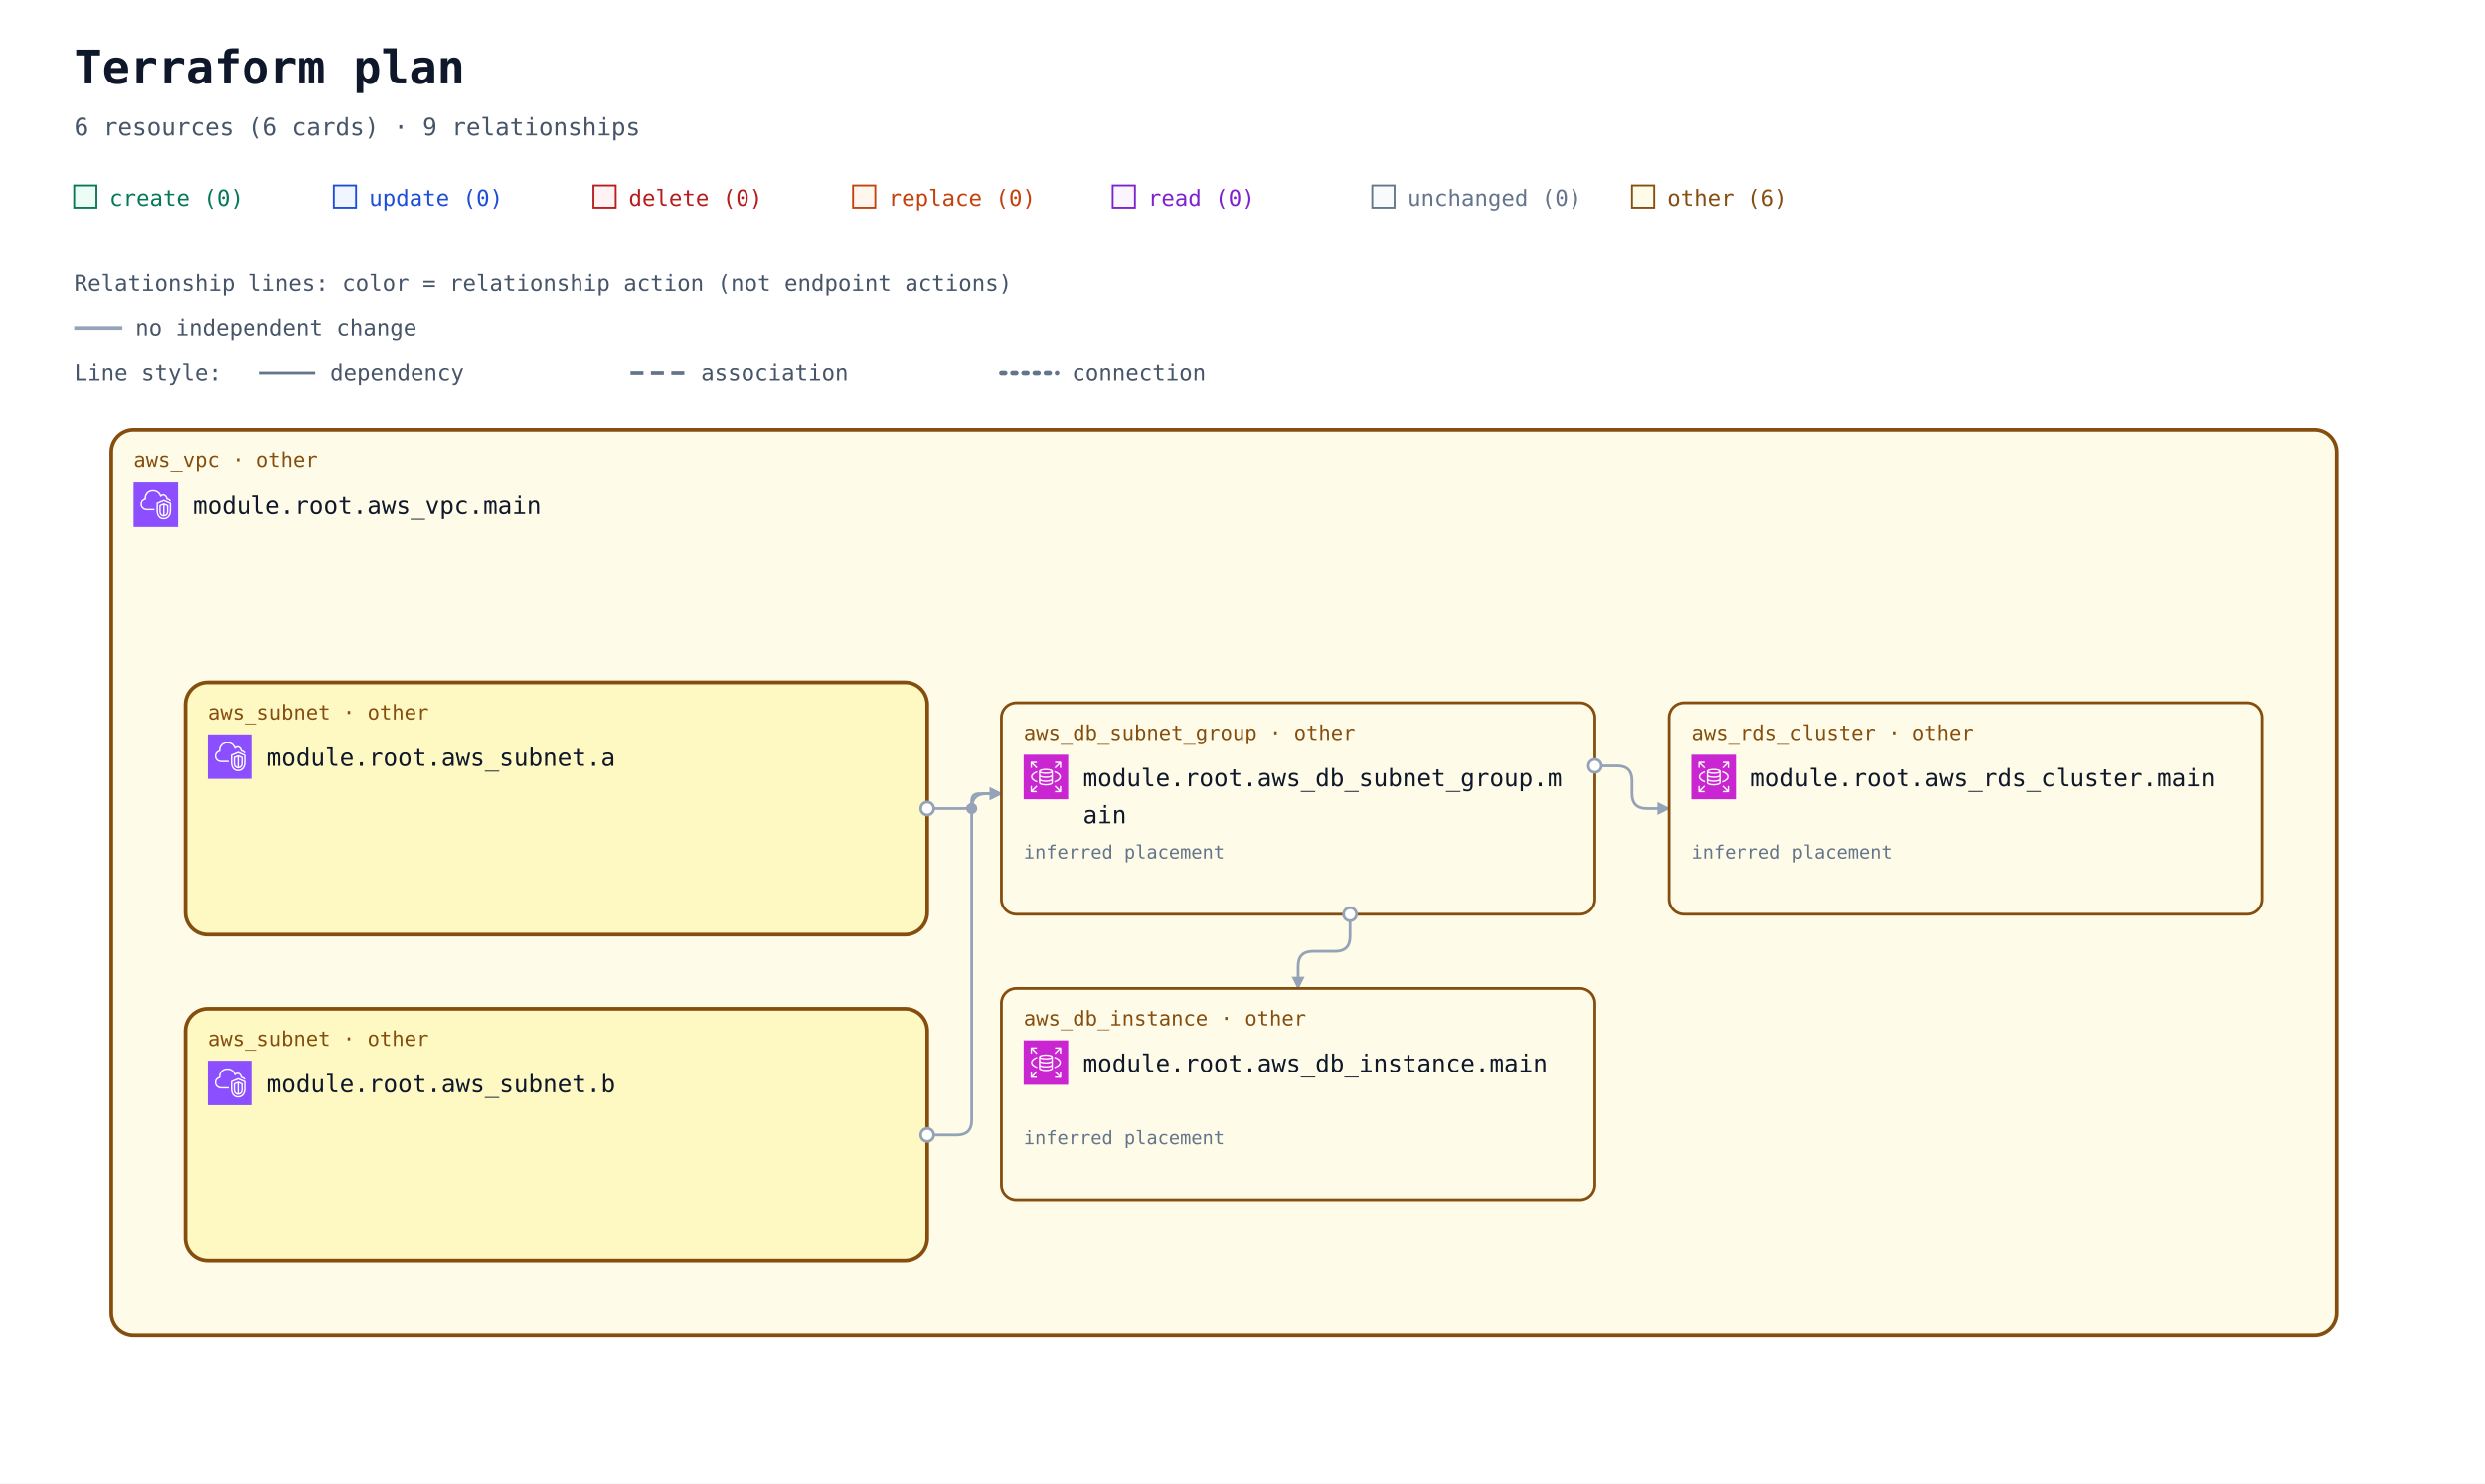
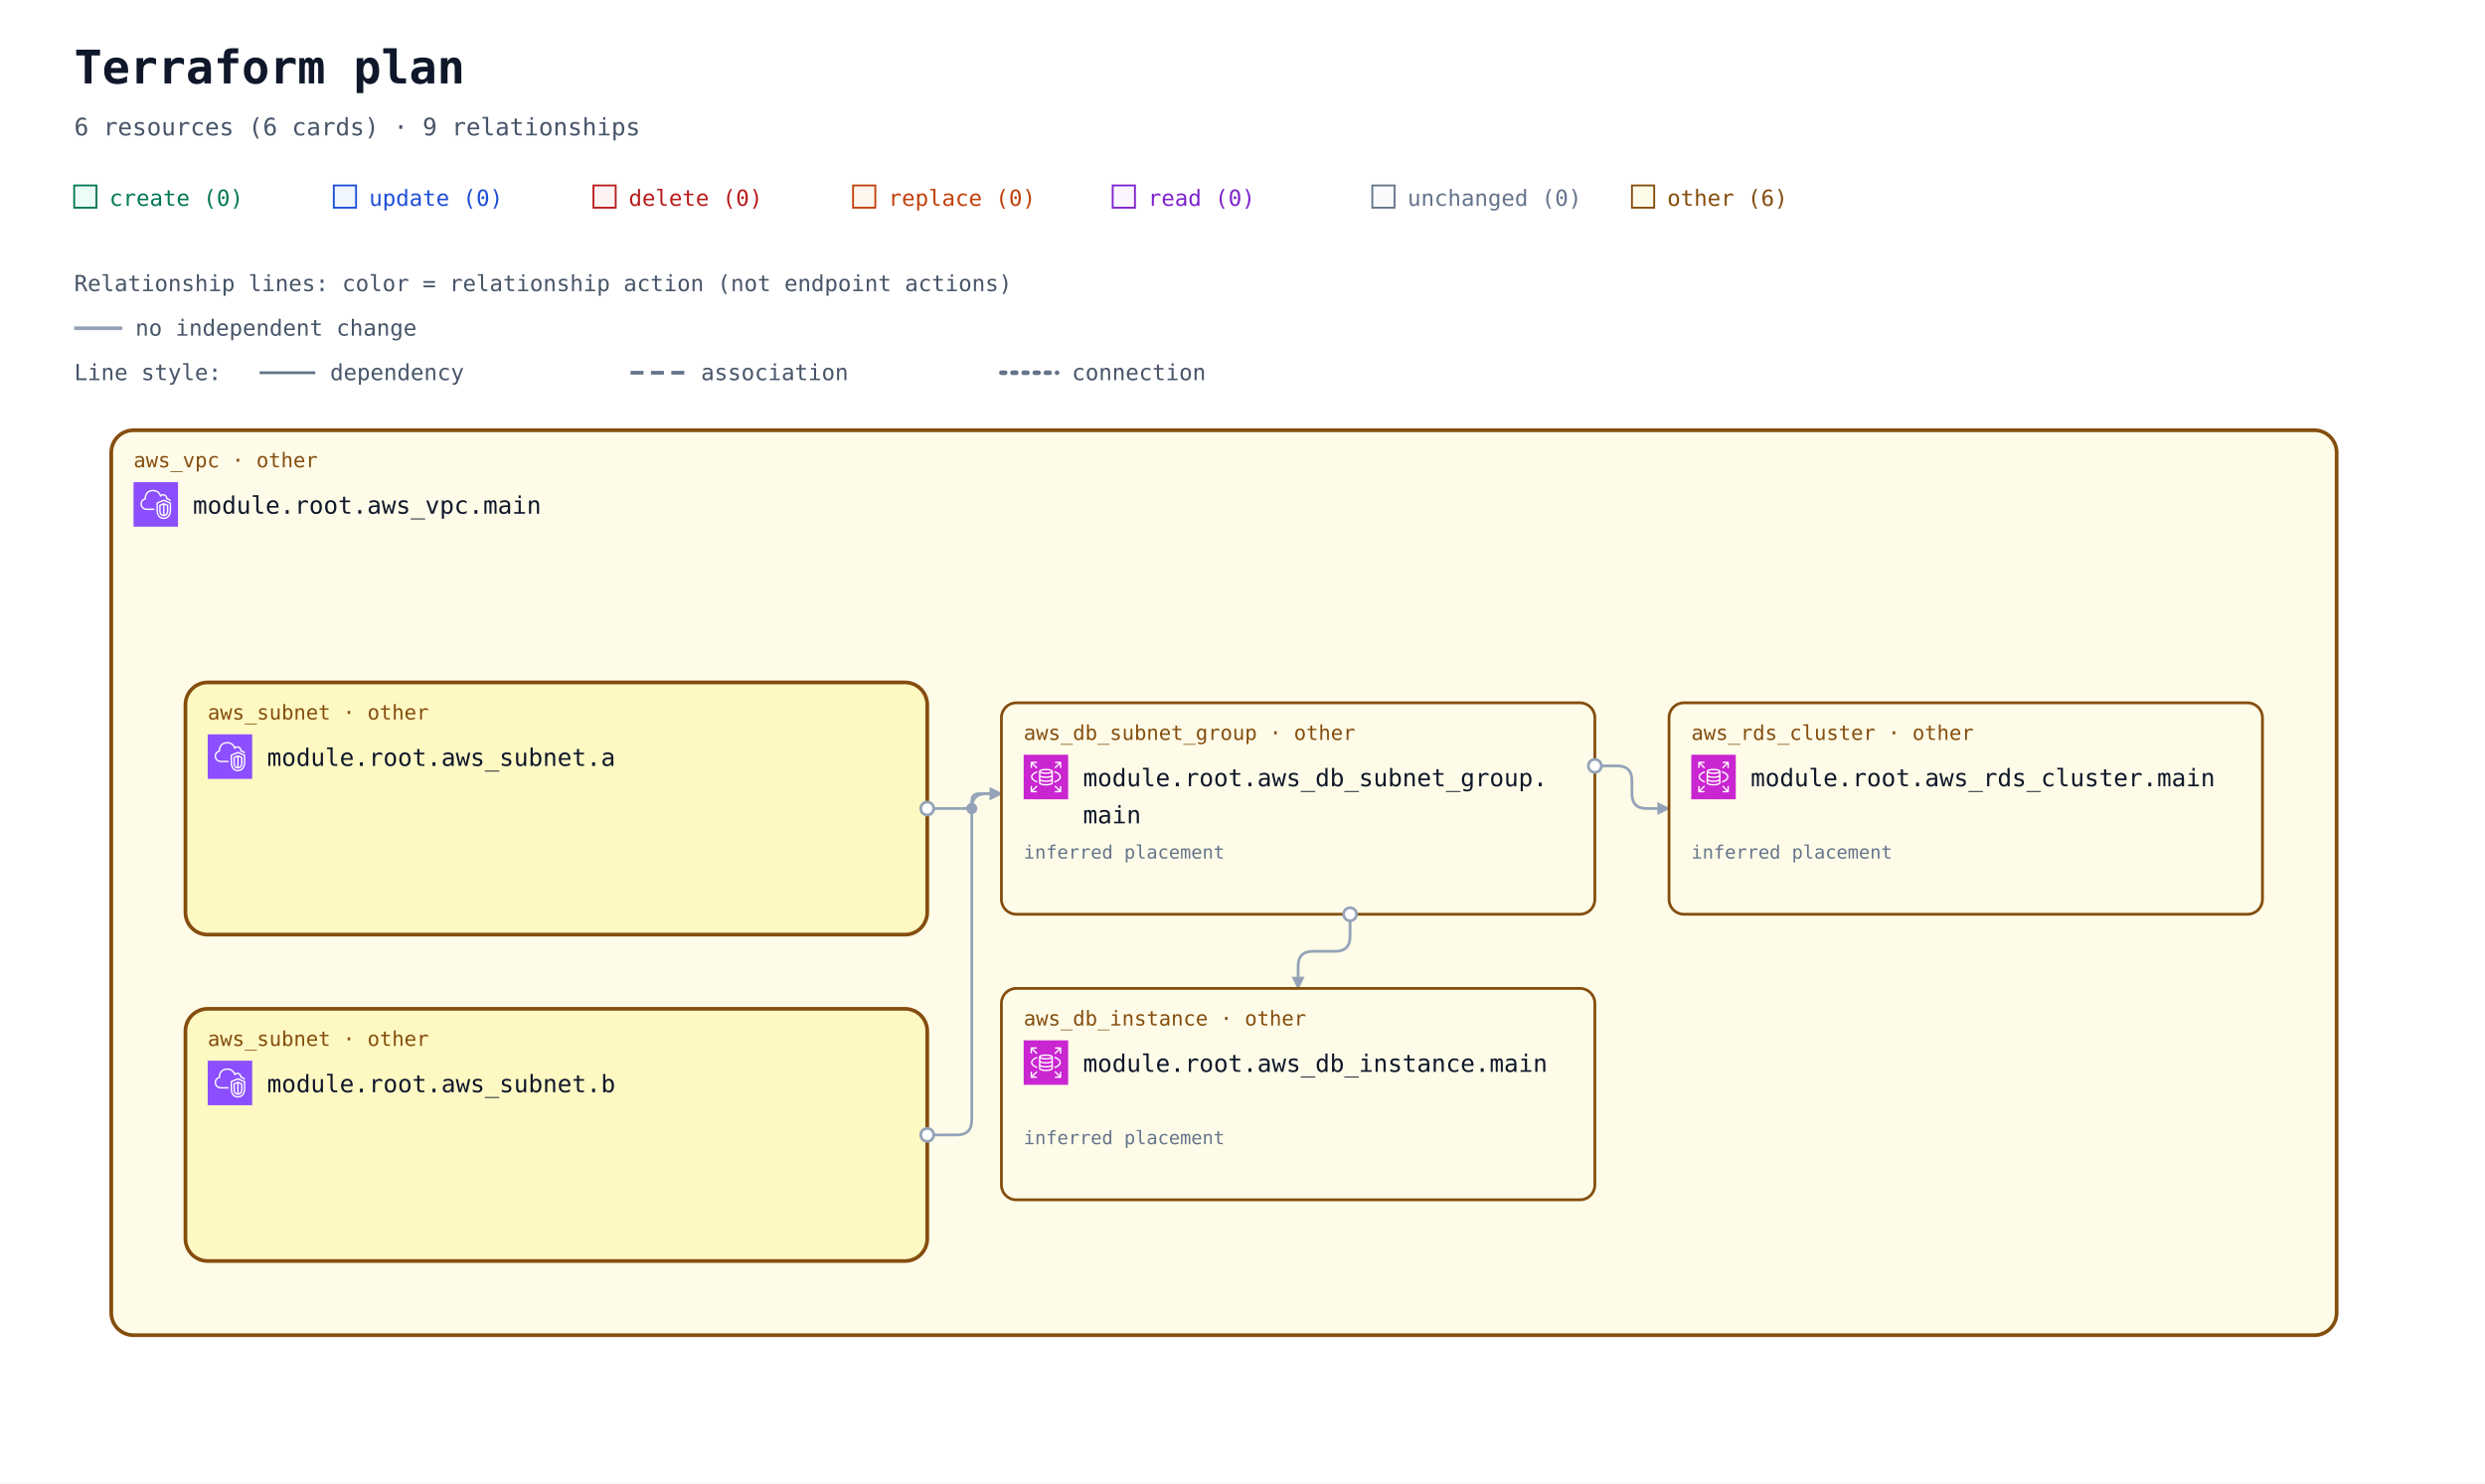
<svg xmlns="http://www.w3.org/2000/svg" width="1340" height="800" viewBox="0 0 1340 800" role="img" aria-labelledby="title description">
  <defs>
    <marker id="arrow" viewBox="0 0 10 10" refX="9" refY="5" markerWidth="7" markerHeight="7" markerUnits="userSpaceOnUse" orient="auto-start-reverse">
      <path d="M 0 0 L 10 5 L 0 10 z" fill="#94a3b8" />
    </marker>
    <symbol id="planorama-icon-aws-rds" viewBox="0 0 64 64">
      <g>
        <g id="planorama-icon-aws-rds-local-49636f6e2d4172636869746563747572652f34382f417263685f416d617a6f6e2d5244535f3438" stroke="none" stroke-width="1" fill="none" fill-rule="evenodd">
          <g id="planorama-icon-aws-rds-local-49636f6e2d4172636869746563747572652d42472f34382f4461746162617365" fill="#C925D1">
            <rect id="planorama-icon-aws-rds-local-52656374616e676c65" x="0" y="0" width="64" height="64" />
          </g>
          <path d="M54,11 L54,19 L52,19 L52,13.414 L45.707,19.707 L44.293,18.293 L50.586,12 L45.125,12 L45.125,10 L53,10 C53.553,10 54,10.448 54,11 L54,11 Z M12,18.875 L10,18.875 L10,11 C10,10.448 10.447,10 11,10 L19,10 L19,12 L13.414,12 L19.707,18.293 L18.293,19.707 L12,13.414 L12,18.875 Z M19.707,45.707 L13.414,52 L18.875,52 L18.875,54 L11,54 C10.447,54 10,53.552 10,53 L10,45 L12,45 L12,50.586 L18.293,44.293 L19.707,45.707 Z M51.5,31.781 C51.5,29.352 48.634,26.932 43.833,25.307 L44.474,23.413 C50.21,25.354 53.5,28.404 53.5,31.781 C53.5,35.158 50.21,38.208 44.474,40.15 L43.833,38.255 C48.634,36.631 51.5,34.21 51.5,31.781 L51.5,31.781 Z M12.543,31.781 C12.543,34.105 15.224,36.46 19.715,38.081 L19.035,39.961 C13.639,38.014 10.543,35.033 10.543,31.781 C10.543,28.53 13.639,25.548 19.035,23.601 L19.715,25.482 C15.224,27.103 12.543,29.458 12.543,31.781 L12.543,31.781 Z M52,45.125 L54,45.125 L54,53 C54,53.552 53.553,54 53,54 L45,54 L45,52 L50.586,52 L44.293,45.707 L45.707,44.293 L52,50.586 L52,45.125 Z M32.022,31.402 C26.999,31.402 24.126,30.059 24,29.483 L24,26.257 C26.159,27.266 29.609,27.593 32,27.593 C34.391,27.593 37.841,27.266 40,26.257 L40,29.483 C39.894,30.057 37.051,31.402 32.022,31.402 L32.022,31.402 Z M32.022,37.13 C26.999,37.13 24.126,35.786 24,35.21 L24,31.956 C25.953,32.937 29.055,33.402 32.022,33.402 C34.973,33.402 38.055,32.938 40,31.96 L40,35.21 C39.894,35.785 37.052,37.13 32.022,37.13 L32.022,37.13 Z M32,42.268 C26.95,42.268 24.104,40.917 24,40.346 L24,37.683 C25.953,38.665 29.055,39.13 32.022,39.13 C34.973,39.13 38.055,38.666 40,37.687 L40,40.342 C39.896,40.917 37.05,42.268 32,42.268 L32,42.268 Z M32,22.193 C36.971,22.193 39.642,23.37 39.982,23.894 C39.642,24.417 36.971,25.593 32,25.593 C26.909,25.593 24.233,24.361 24,23.949 L24,23.93 C24.233,23.426 26.909,22.193 32,22.193 L32,22.193 Z M32,20.193 C28.286,20.193 22,20.973 22,23.894 L22,40.346 C22,43.041 27.184,44.268 32,44.268 C36.816,44.268 42,43.041 42,40.346 L42,23.894 C42,20.973 35.714,20.193 32,20.193 L32,20.193 Z" id="planorama-icon-aws-rds-local-416d617a6f6e2d5244535f49636f6e5f34385f5371756964" fill="#FFFFFF" />
        </g>
      </g>
    </symbol>
    <symbol id="planorama-icon-aws-vpc" viewBox="0 0 64 64">
      <g>
        <g id="planorama-icon-aws-vpc-local-49636f6e2d4172636869746563747572652f34382f417263685f416d617a6f6e2d5669727475616c2d507269766174652d436c6f75645f3438" stroke="none" stroke-width="1" fill="none" fill-rule="evenodd">
          <g id="planorama-icon-aws-vpc-local-49636f6e2d4172636869746563747572652d42472f34382f4e6574776f726b696e672d436f6e74656e742d44656c6976657279" fill="#8C4FFF">
            <rect id="planorama-icon-aws-vpc-local-52656374616e676c65" x="0" y="0" width="64" height="64" />
          </g>
          <path d="M48,33.977 L44.499,32.508 L44.499,46.878 C47.906,46.147 47.998,42.181 48,41.995 L48,33.977 Z M42.499,46.923 L42.499,32.508 L39,33.977 L39,42.004 C39.008,42.466 39.183,46.339 42.499,46.923 L42.499,46.923 Z M43.112,30.082 C43.358,29.977 43.638,29.978 43.886,30.081 L49.387,32.39 C49.759,32.546 50,32.909 50,33.312 L50,42.004 C49.978,44.431 48.562,49.004 43.37,49.004 C38.393,49.004 37.026,44.432 37,42.015 L37,33.312 C37,32.909 37.241,32.546 37.613,32.39 L43.112,30.082 Z M52,30.792 L43.492,27.092 L35,30.668 L35,41.025 C34.999,41.09 34.963,46.009 37.807,48.894 C39.187,50.294 41.059,51.004 43.37,51.004 C51.808,51.004 51.996,41.425 52,41.018 L52,30.792 Z M54,30.136 L54,41.025 C53.973,45.173 51.716,53.004 43.37,53.004 C40.498,53.004 38.145,52.09 36.373,50.288 C32.941,46.797 32.996,41.243 33,41.008 L33,30.004 C33,29.602 33.241,29.238 33.612,29.082 L43.111,25.082 C43.363,24.976 43.647,24.978 43.897,25.087 L53.398,29.219 C53.764,29.378 54,29.738 54,30.136 L54,30.136 Z M19,38.004 L30,38.004 L30,40.004 L19,40.004 C14.216,40.004 10.271,36.483 10.02,31.988 C10.002,31.813 10,31.599 10,31.385 C10,26.086 13.654,24.038 15.919,23.278 C15.902,23.063 15.891,22.843 15.891,22.626 C15.891,18.039 18.658,13.701 22.621,12.079 C27.58,10.049 33.235,10.937 36.695,14.285 C37.718,15.282 38.604,16.596 39.343,18.206 C40.299,17.422 41.392,17.004 42.523,17.004 C45.234,17.004 48.281,19.296 48.9,23.062 C51.069,23.344 52.936,24.639 53.896,26.582 L52.104,27.469 C51.34,25.925 49.806,25.004 48,25.004 C47.471,25.004 47.033,24.591 47.002,24.063 C46.807,20.762 44.275,19.004 42.523,19.004 C41.55,19.004 40.582,19.574 39.797,20.608 C39.575,20.899 39.215,21.048 38.852,20.993 C38.49,20.938 38.187,20.691 38.062,20.348 C37.327,18.346 36.398,16.789 35.302,15.72 C32.406,12.917 27.615,12.196 23.379,13.93 C19.775,15.405 17.891,19.421 17.891,22.626 C17.891,23.026 17.947,23.503 17.993,23.886 C18.053,24.386 17.73,24.853 17.24,24.975 C15.283,25.459 12,26.937 12,31.385 C12,31.535 11.998,31.685 12.013,31.836 C12.209,35.312 15.276,38.004 19,38.004 L19,38.004 Z" id="planorama-icon-aws-vpc-local-416d617a6f6e2d5669727475616c2d507269766174652d436c6f75645f49636f6e5f34385f5371756964" fill="#FFFFFF" />
        </g>
      </g>
    </symbol>
    <mask id="container-occlusion-0" maskUnits="userSpaceOnUse" maskContentUnits="userSpaceOnUse" x="0" y="0" width="1340" height="728" style="mask-type:luminance">
      <rect width="1340" height="728" fill="white" />
      <rect x="98" y="294" width="404" height="140" rx="14" fill="black" />
    </mask>
    <mask id="container-occlusion-1" maskUnits="userSpaceOnUse" maskContentUnits="userSpaceOnUse" x="0" y="0" width="1340" height="728" style="mask-type:luminance">
      <rect width="1340" height="728" fill="white" />
      <rect x="98" y="294" width="404" height="140" rx="14" fill="black" />
      <rect x="98" y="470" width="404" height="140" rx="14" fill="black" />
    </mask>
    <mask id="container-occlusion-2" maskUnits="userSpaceOnUse" maskContentUnits="userSpaceOnUse" x="0" y="0" width="1340" height="728" style="mask-type:luminance">
      <rect width="1340" height="728" fill="white" />
      <rect x="98" y="470" width="404" height="140" rx="14" fill="black" />
    </mask>
  </defs>
  <rect width="100%" height="100%" fill="#ffffff" />
  <g font-family="ui-monospace, SFMono-Regular, Consolas, monospace">
    <text x="40" y="45" font-size="25" font-weight="700" fill="#0f172a">Terraform plan</text>
    <text x="40" y="73" font-size="13" fill="#475569">6 resources (6 cards) · 9 relationships</text>
    <rect x="40" y="100" width="12" height="12" fill="#ecfdf5" stroke="#047857" />
    <text x="59" y="111" font-size="12" fill="#047857">create (0)</text>
    <rect x="180" y="100" width="12" height="12" fill="#eff6ff" stroke="#1d4ed8" />
    <text x="199" y="111" font-size="12" fill="#1d4ed8">update (0)</text>
    <rect x="320" y="100" width="12" height="12" fill="#fef2f2" stroke="#b91c1c" />
    <text x="339" y="111" font-size="12" fill="#b91c1c">delete (0)</text>
    <rect x="460" y="100" width="12" height="12" fill="#fff7ed" stroke="#c2410c" />
    <text x="479" y="111" font-size="12" fill="#c2410c">replace (0)</text>
    <rect x="600" y="100" width="12" height="12" fill="#faf5ff" stroke="#7e22ce" />
    <text x="619" y="111" font-size="12" fill="#7e22ce">read (0)</text>
    <rect x="740" y="100" width="12" height="12" fill="#f8fafc" stroke="#64748b" />
    <text x="759" y="111" font-size="12" fill="#64748b">unchanged (0)</text>
    <rect x="880" y="100" width="12" height="12" fill="#fefce8" stroke="#854d0e" />
    <text x="899" y="111" font-size="12" fill="#854d0e">other (6)</text>
    <g id="relationship-legend" font-size="12" fill="#475569">
      <text x="40" y="157">Relationship lines: color = relationship action (not endpoint actions)</text>
      <path d="M 40 177 H 66" stroke="#94a3b8" stroke-width="2" />
      <text x="73" y="181">no independent change</text>
      <text x="40" y="205">Line style:</text>
      <path d="M 140 201 H 170" stroke="#64748b" stroke-width="1.5" />
      <text x="178" y="205">dependency</text>
      <path d="M 340 201 H 370" stroke="#64748b" stroke-width="2" stroke-dasharray="7 4" />
      <text x="378" y="205">association</text>
      <path d="M 540 201 H 570" stroke="#64748b" stroke-width="2.5" stroke-dasharray="2 4" stroke-linecap="round" />
      <text x="578" y="205">connection</text>
    </g>
    <g transform="translate(0 72)">
      <g data-architecture="true" transform="translate(0 0)">
        <g data-container="resource-6177735f7670632e6d61696e-current">
          <rect x="60" y="160" width="1200" height="488" rx="12" fill="#fefce8" stroke="#854d0e" stroke-width="2" data-mode="managed" />
        </g>
        <g data-container="resource-6177735f7375626e65742e61-current">
          <rect x="100" y="296" width="400" height="136" rx="12" fill="#fef9c3" stroke="#854d0e" stroke-width="2" data-mode="managed" />
        </g>
        <g data-container="resource-6177735f7375626e65742e62-current">
          <rect x="100" y="472" width="400" height="136" rx="12" fill="#fef9c3" stroke="#854d0e" stroke-width="2" data-mode="managed" />
        </g>
        <path d="M 728 421 L 728 433 Q 728 441 720 441 L 708 441 Q 700 441 700 449 L 700 461 " data-edge-kind="dependency" data-directionality="directed" data-source="resource-6177735f64625f7375626e65745f67726f75702e6d61696e-current" data-target="resource-6177735f64625f696e7374616e63652e6d61696e-current" fill="none" stroke="#94a3b8" stroke-width="1.5" stroke-linejoin="round" marker-end="url(#arrow)" mask="url(#container-occlusion-1)" />
        <path d="M 860 341 L 872 341 Q 880 341 880 349 L 880 356 Q 880 364 888 364 L 900 364 " data-edge-kind="dependency" data-directionality="directed" data-source="resource-6177735f64625f7375626e65745f67726f75702e6d61696e-current" data-target="resource-6177735f7264735f636c75737465722e6d61696e-current" fill="none" stroke="#94a3b8" stroke-width="1.5" stroke-linejoin="round" marker-end="url(#arrow)" mask="url(#container-occlusion-1)" />
        <path d="M 500 364 L 520 364 Q 524 364 524 360 L 524 360 Q 524 356 528 356 L 540 356 " data-edge-kind="dependency" data-directionality="directed" data-source="resource-6177735f7375626e65742e61-current" data-target="resource-6177735f64625f7375626e65745f67726f75702e6d61696e-current" fill="none" stroke="#94a3b8" stroke-width="1.5" stroke-linejoin="round" marker-end="url(#arrow)" mask="url(#container-occlusion-2)" />
        <path d="M 500 540 L 516 540 Q 524 540 524 532 L 524 364 Q 524 356 532 356 L 540 356 " data-edge-kind="dependency" data-directionality="directed" data-source="resource-6177735f7375626e65742e62-current" data-target="resource-6177735f64625f7375626e65745f67726f75702e6d61696e-current" fill="none" stroke="#94a3b8" stroke-width="1.5" stroke-linejoin="round" marker-end="url(#arrow)" mask="url(#container-occlusion-0)" />
        <g data-edge-kind="containment" data-source="resource-6177735f7670632e6d61696e-current" data-target="resource-6177735f7375626e65742e61-current" />
        <g data-edge-kind="containment" data-source="resource-6177735f7670632e6d61696e-current" data-target="resource-6177735f7375626e65742e62-current" />
        <g data-edge-kind="containment" data-source="resource-6177735f7670632e6d61696e-current" data-target="resource-6177735f64625f7375626e65745f67726f75702e6d61696e-current" />
        <g data-edge-kind="containment" data-source="resource-6177735f7670632e6d61696e-current" data-target="resource-6177735f64625f696e7374616e63652e6d61696e-current" />
        <g data-edge-kind="containment" data-source="resource-6177735f7670632e6d61696e-current" data-target="resource-6177735f7264735f636c75737465722e6d61696e-current" />
        <circle cx="524" cy="364" r="3" fill="#94a3b8" mask="url(#container-occlusion-2)" />
        <g id="resource-6177735f64625f696e7374616e63652e6d61696e-current" data-architecture-id="terraform:6177735f64625f696e7374616e63652e6d61696e-current" data-qualified-address="module.root.aws_db_instance.main" data-terraform-address="aws_db_instance.main">
          <rect x="540" y="461" width="320" height="114" rx="8" fill="#fefce8" stroke="#854d0e" stroke-width="1.5" data-mode="managed" />
          <text x="552" y="481" font-size="11" fill="#854d0e">aws_db_instance · other</text>
          <use href="#planorama-icon-aws-rds" x="552" y="489" width="24" height="24" aria-hidden="true" />
-           <text x="584" y="506" font-size="13" fill="#0f172a">module.root.aws_db_instance.main</text>
+           <text x="584" y="506" font-size="13" fill="#0f172a" xml:space="preserve">module.root.aws_db_instance.main</text>
          <text x="552" y="563" font-size="10" fill="#64748b" />
          <text x="552" y="545" font-size="10" fill="#64748b" data-placement="inferred">inferred placement</text>
        </g>
        <g id="resource-6177735f64625f7375626e65745f67726f75702e6d61696e-current" data-architecture-id="terraform:6177735f64625f7375626e65745f67726f75702e6d61696e-current" data-qualified-address="module.root.aws_db_subnet_group.main" data-terraform-address="aws_db_subnet_group.main">
          <rect x="540" y="307" width="320" height="114" rx="8" fill="#fefce8" stroke="#854d0e" stroke-width="1.5" data-mode="managed" />
          <text x="552" y="327" font-size="11" fill="#854d0e">aws_db_subnet_group · other</text>
          <use href="#planorama-icon-aws-rds" x="552" y="335" width="24" height="24" aria-hidden="true" />
-           <text x="584" y="352" font-size="13" fill="#0f172a">module.root.aws_db_subnet_group.m</text>
-           <text x="584" y="372" font-size="13" fill="#0f172a">ain</text>
+           <text x="584" y="352" font-size="13" fill="#0f172a" xml:space="preserve">module.root.aws_db_subnet_group.</text>
+           <text x="584" y="372" font-size="13" fill="#0f172a" xml:space="preserve">main</text>
          <text x="552" y="409" font-size="10" fill="#64748b" />
          <text x="552" y="391" font-size="10" fill="#64748b" data-placement="inferred">inferred placement</text>
        </g>
        <g id="resource-6177735f7264735f636c75737465722e6d61696e-current" data-architecture-id="terraform:6177735f7264735f636c75737465722e6d61696e-current" data-qualified-address="module.root.aws_rds_cluster.main" data-terraform-address="aws_rds_cluster.main">
          <rect x="900" y="307" width="320" height="114" rx="8" fill="#fefce8" stroke="#854d0e" stroke-width="1.5" data-mode="managed" />
          <text x="912" y="327" font-size="11" fill="#854d0e">aws_rds_cluster · other</text>
          <use href="#planorama-icon-aws-rds" x="912" y="335" width="24" height="24" aria-hidden="true" />
-           <text x="944" y="352" font-size="13" fill="#0f172a">module.root.aws_rds_cluster.main</text>
+           <text x="944" y="352" font-size="13" fill="#0f172a" xml:space="preserve">module.root.aws_rds_cluster.main</text>
          <text x="912" y="409" font-size="10" fill="#64748b" />
          <text x="912" y="391" font-size="10" fill="#64748b" data-placement="inferred">inferred placement</text>
        </g>
        <g id="resource-6177735f7375626e65742e61-current" data-architecture-id="terraform:6177735f7375626e65742e61-current" data-qualified-address="module.root.aws_subnet.a" data-terraform-address="aws_subnet.a">
          <text x="112" y="316" font-size="11" fill="#854d0e">aws_subnet · other</text>
          <use href="#planorama-icon-aws-vpc" x="112" y="324" width="24" height="24" aria-hidden="true" />
-           <text x="144" y="341" font-size="13" fill="#0f172a">module.root.aws_subnet.a</text>
+           <text x="144" y="341" font-size="13" fill="#0f172a" xml:space="preserve">module.root.aws_subnet.a</text>
          <text x="112" y="380" font-size="10" fill="#64748b" />
        </g>
        <g id="resource-6177735f7375626e65742e62-current" data-architecture-id="terraform:6177735f7375626e65742e62-current" data-qualified-address="module.root.aws_subnet.b" data-terraform-address="aws_subnet.b">
          <text x="112" y="492" font-size="11" fill="#854d0e">aws_subnet · other</text>
          <use href="#planorama-icon-aws-vpc" x="112" y="500" width="24" height="24" aria-hidden="true" />
-           <text x="144" y="517" font-size="13" fill="#0f172a">module.root.aws_subnet.b</text>
+           <text x="144" y="517" font-size="13" fill="#0f172a" xml:space="preserve">module.root.aws_subnet.b</text>
          <text x="112" y="556" font-size="10" fill="#64748b" />
        </g>
        <g id="resource-6177735f7670632e6d61696e-current" data-architecture-id="terraform:6177735f7670632e6d61696e-current" data-qualified-address="module.root.aws_vpc.main" data-terraform-address="aws_vpc.main">
          <text x="72" y="180" font-size="11" fill="#854d0e">aws_vpc · other</text>
          <use href="#planorama-icon-aws-vpc" x="72" y="188" width="24" height="24" aria-hidden="true" />
-           <text x="104" y="205" font-size="13" fill="#0f172a">module.root.aws_vpc.main</text>
+           <text x="104" y="205" font-size="13" fill="#0f172a" xml:space="preserve">module.root.aws_vpc.main</text>
          <text x="72" y="244" font-size="10" fill="#64748b" />
        </g>
        <g data-endpoints="true" data-source="resource-6177735f64625f7375626e65745f67726f75702e6d61696e-current" data-target="resource-6177735f64625f696e7374616e63652e6d61696e-current" aria-hidden="true">
          <circle data-endpoint="source" cx="728" cy="421" r="3.5" fill="#ffffff" stroke="#94a3b8" stroke-width="1.5" />
        </g>
        <g data-endpoints="true" data-source="resource-6177735f64625f7375626e65745f67726f75702e6d61696e-current" data-target="resource-6177735f7264735f636c75737465722e6d61696e-current" aria-hidden="true">
          <circle data-endpoint="source" cx="860" cy="341" r="3.5" fill="#ffffff" stroke="#94a3b8" stroke-width="1.5" />
        </g>
        <g data-endpoints="true" data-source="resource-6177735f7375626e65742e61-current" data-target="resource-6177735f64625f7375626e65745f67726f75702e6d61696e-current" aria-hidden="true">
          <circle data-endpoint="source" cx="500" cy="364" r="3.5" fill="#ffffff" stroke="#94a3b8" stroke-width="1.5" />
        </g>
        <g data-endpoints="true" data-source="resource-6177735f7375626e65742e62-current" data-target="resource-6177735f64625f7375626e65745f67726f75702e6d61696e-current" aria-hidden="true">
          <circle data-endpoint="source" cx="500" cy="540" r="3.5" fill="#ffffff" stroke="#94a3b8" stroke-width="1.5" />
        </g>
      </g>
    </g>
  </g>
</svg>
